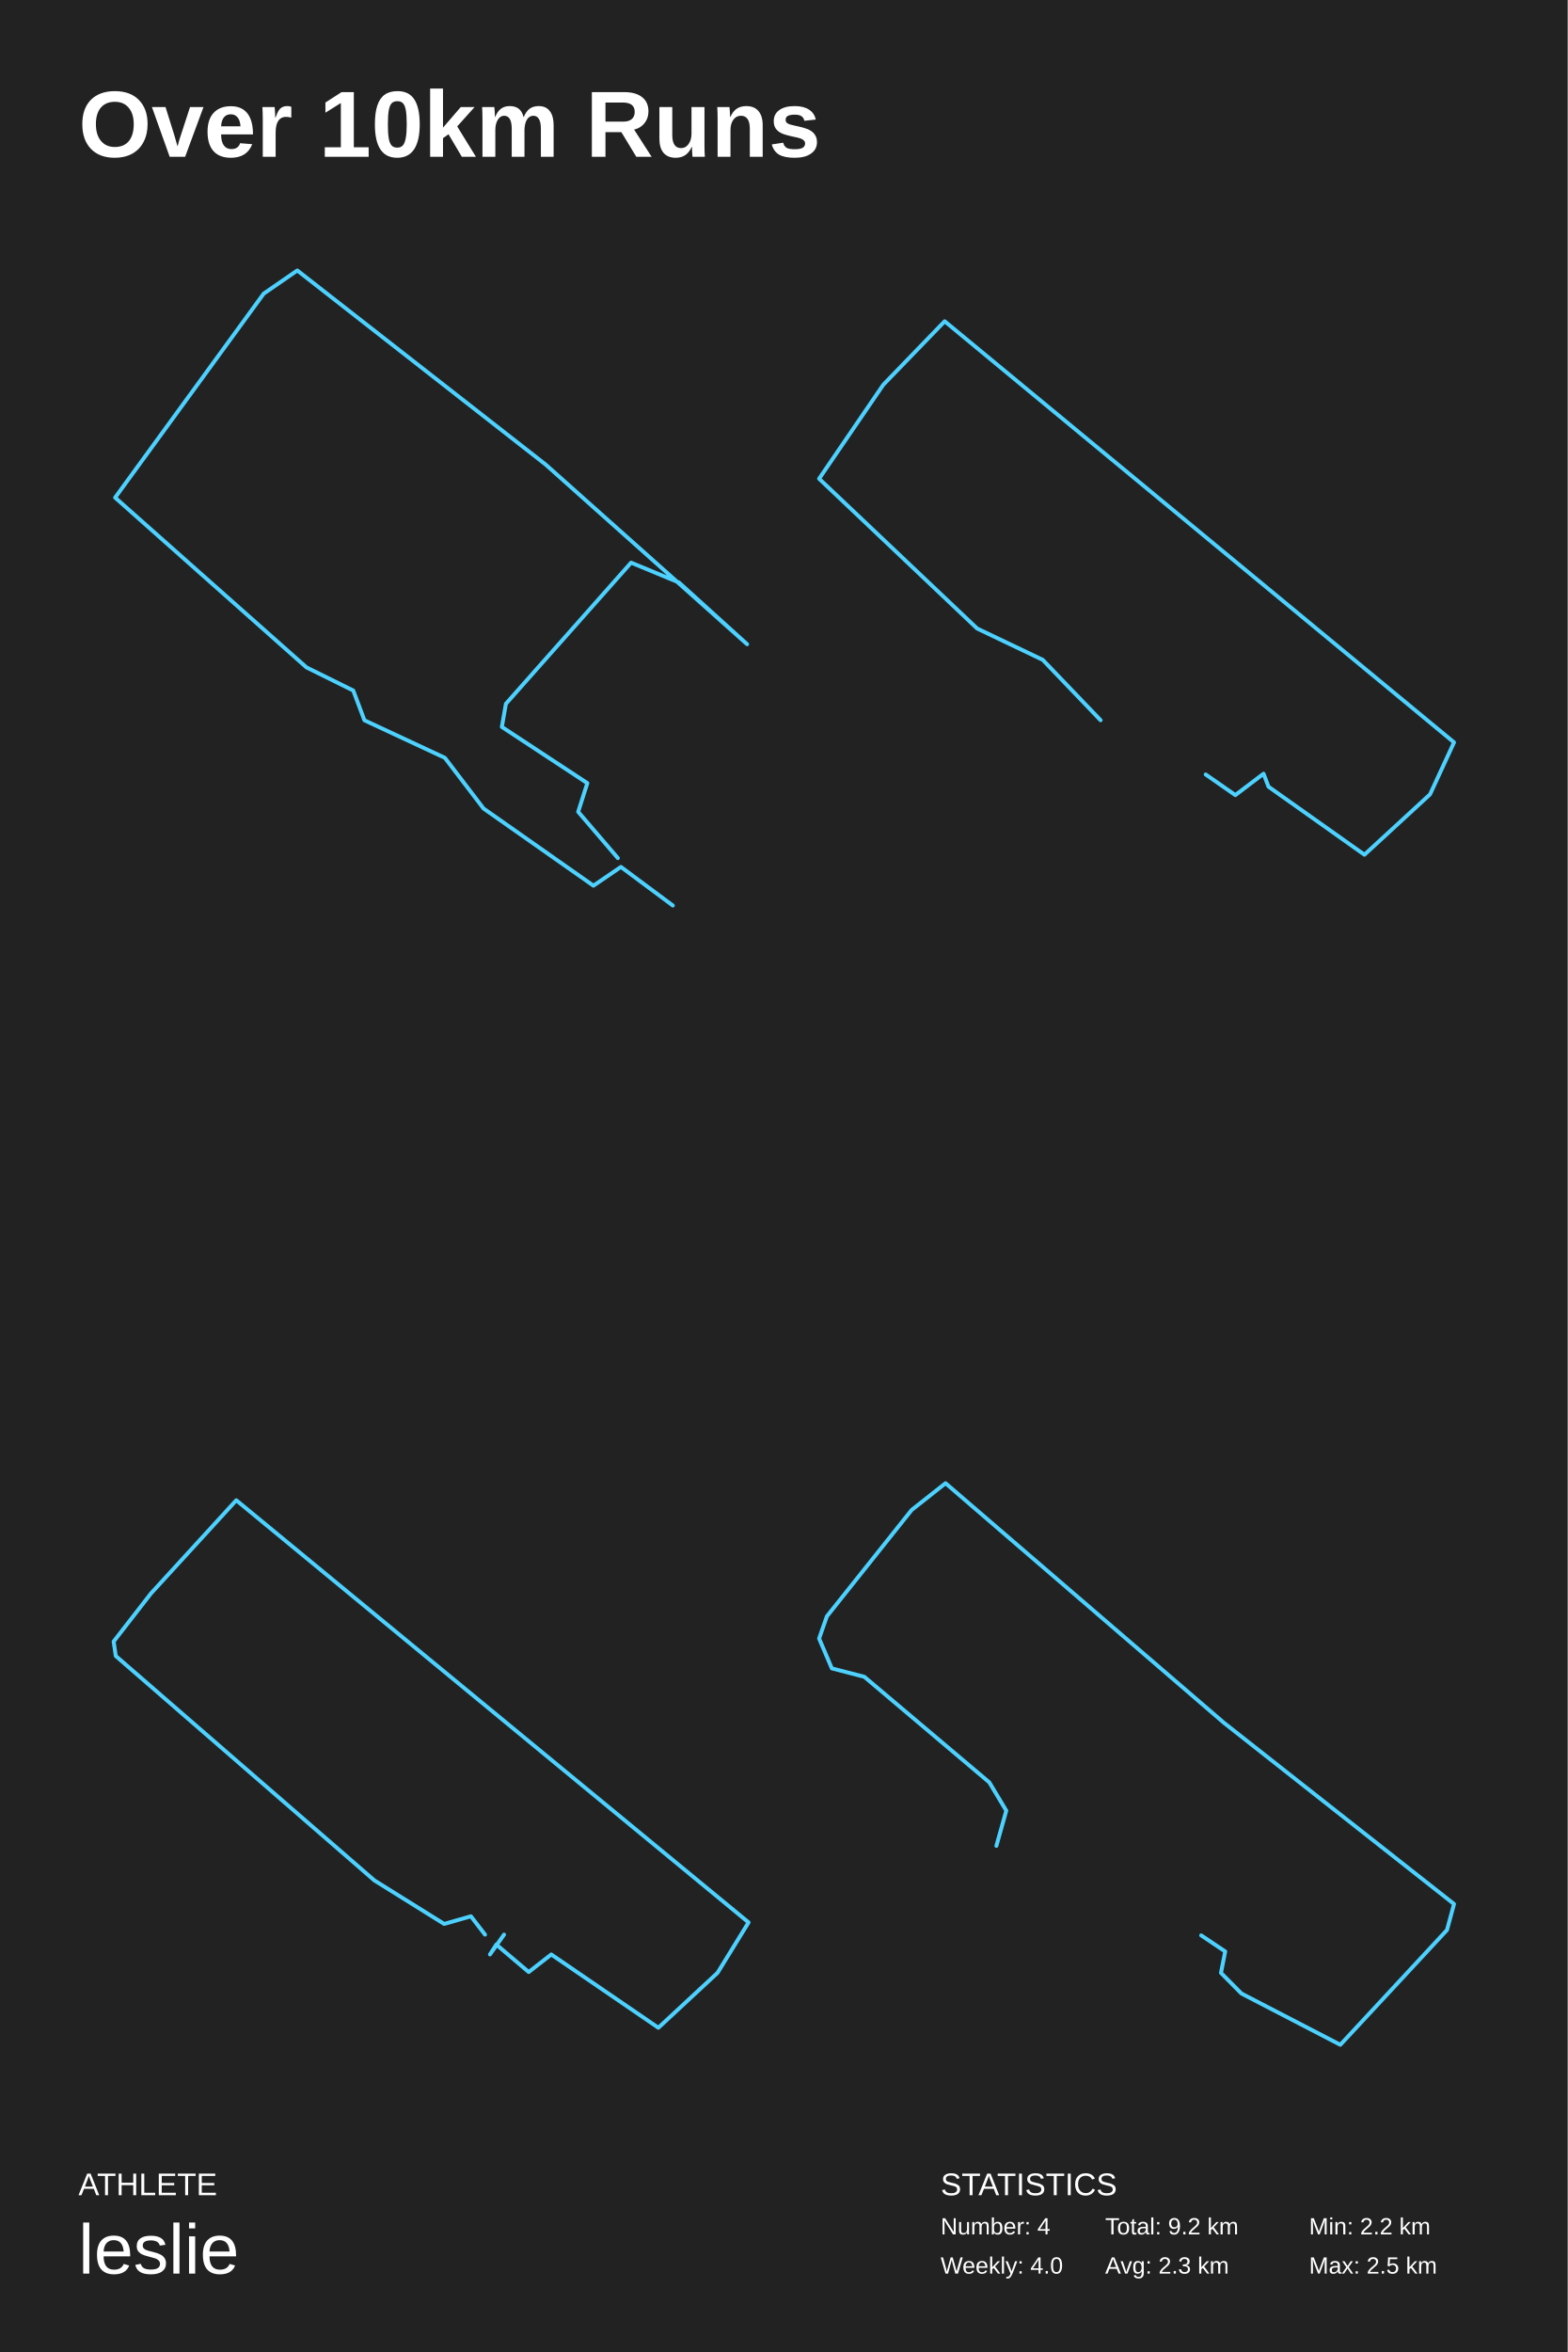
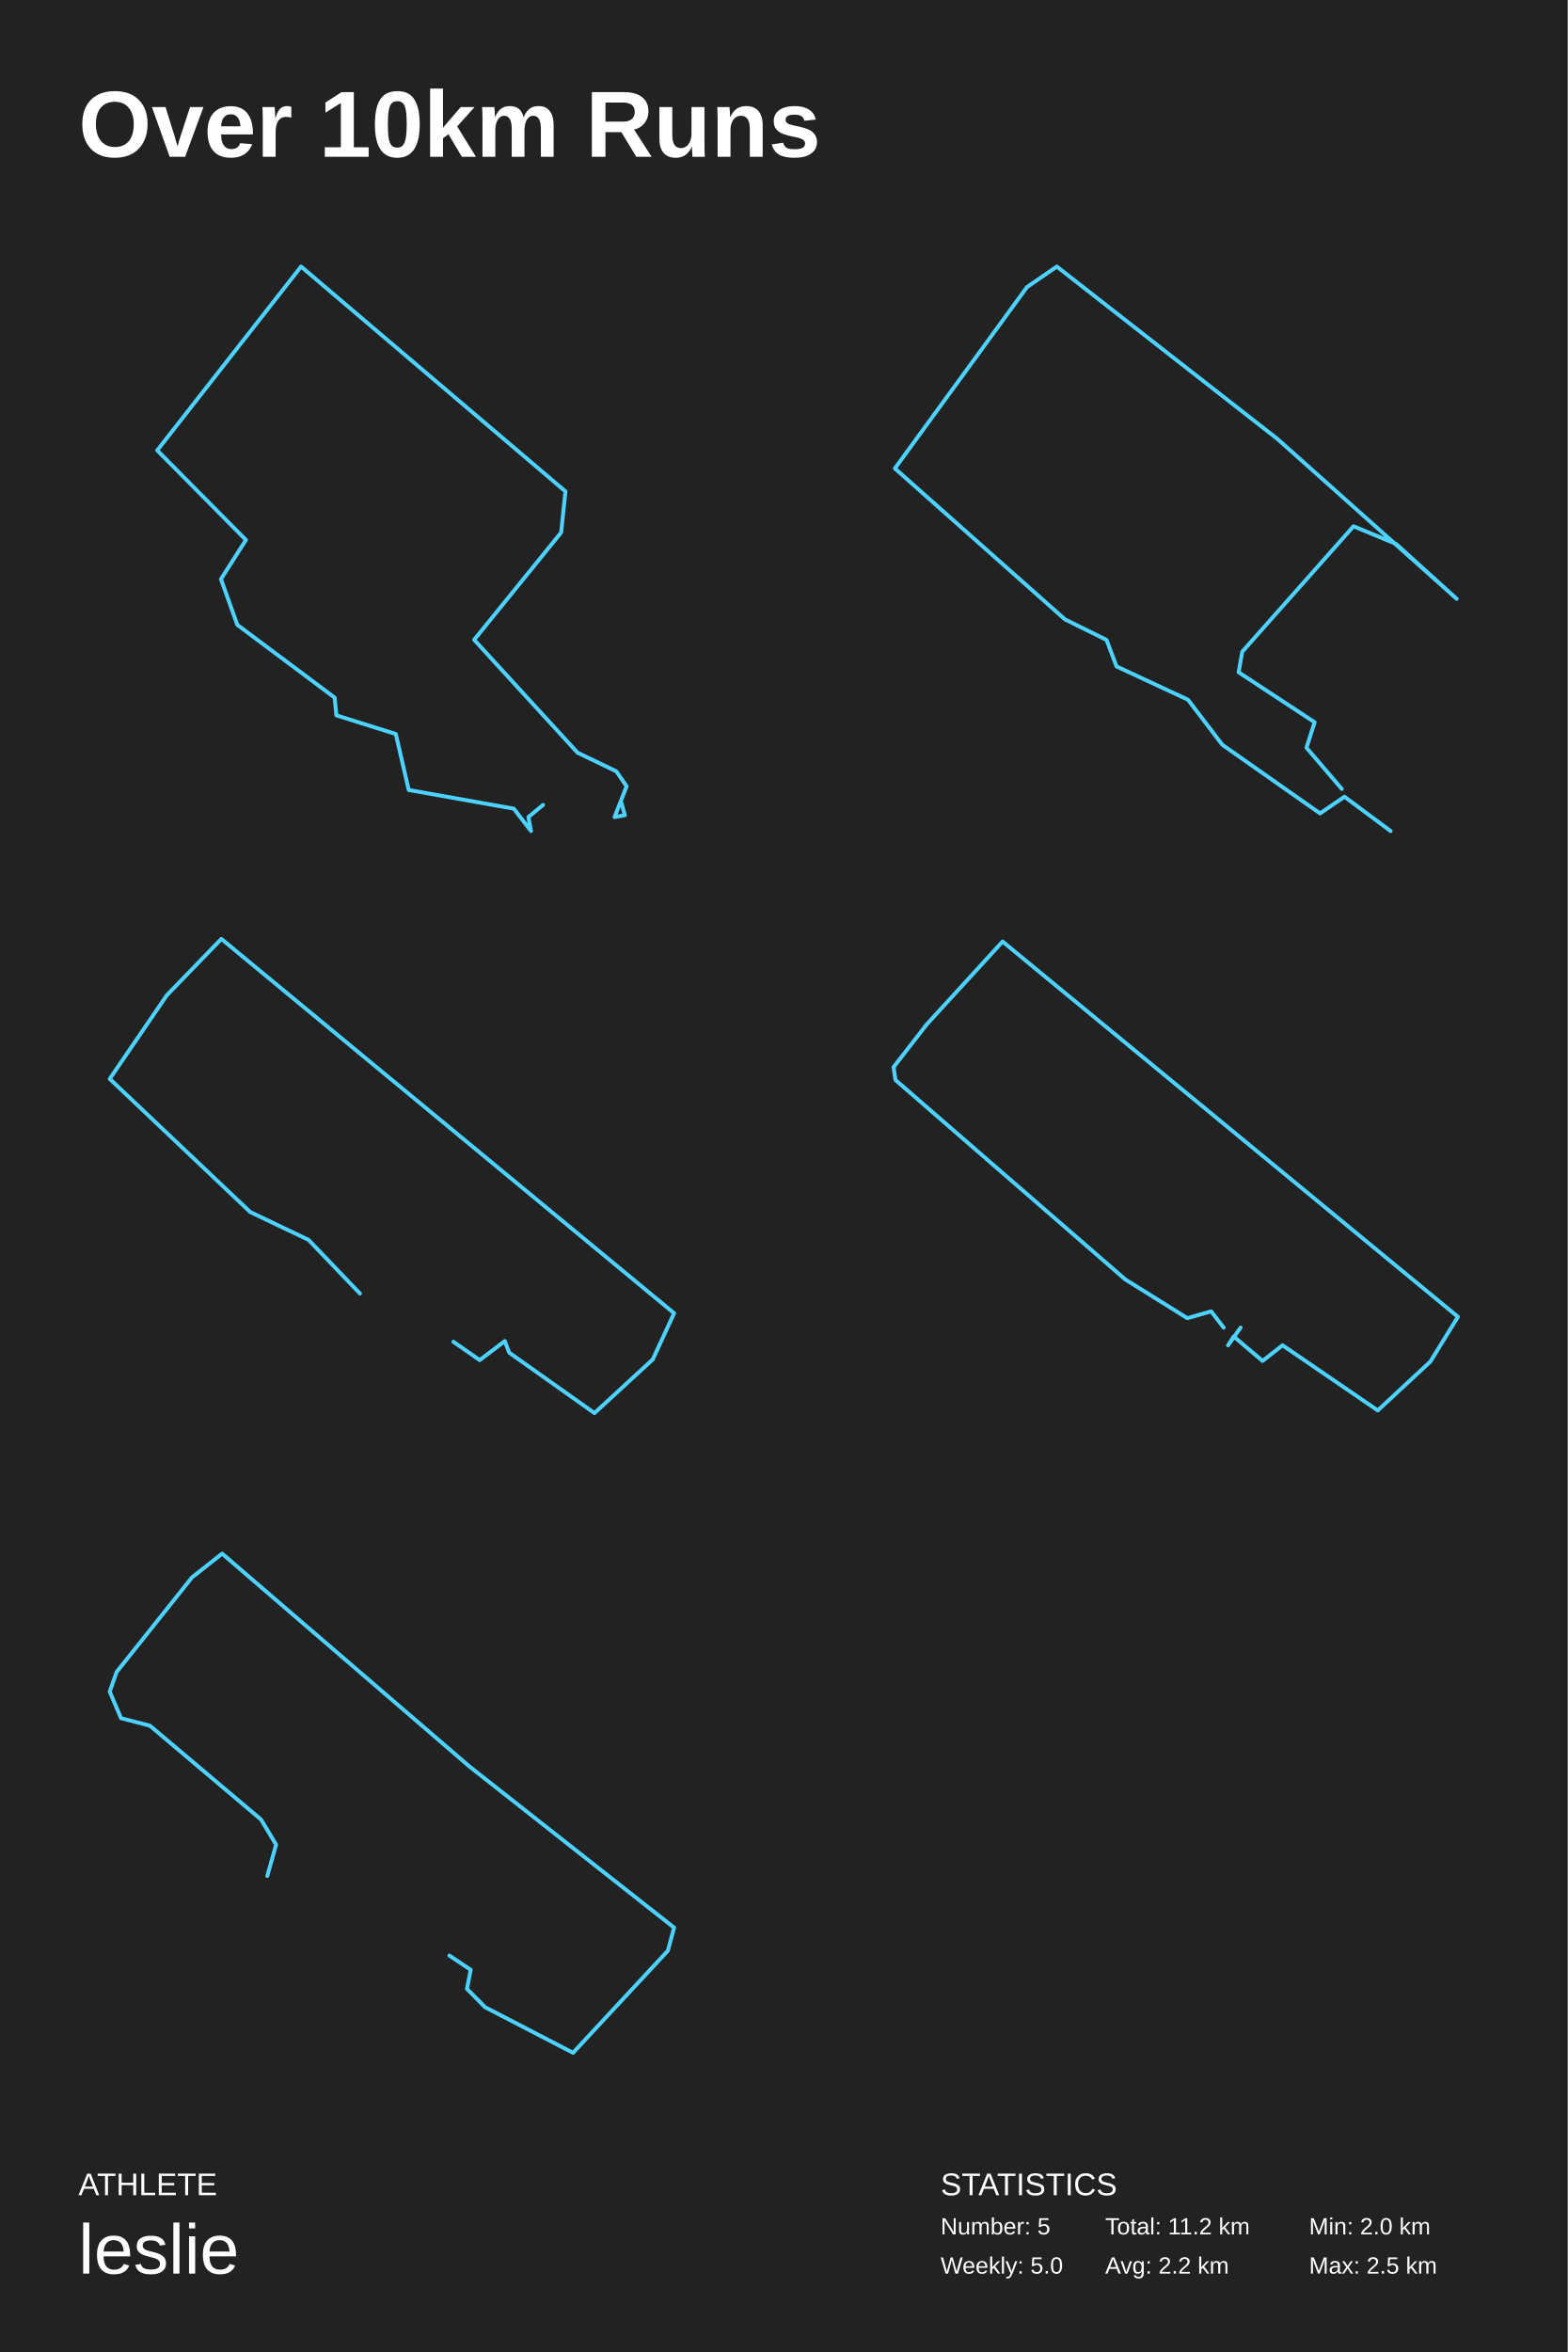
<svg xmlns="http://www.w3.org/2000/svg" baseProfile="full" height="300mm" version="1.1" viewBox="0,0,200,300" width="200mm">
  <defs />
  <rect fill="#222222" height="300" width="200" x="0" y="0" />
  <text fill="#FFFFFF" style="font-size:12px; font-family:Arial; font-weight:bold;" x="10" y="20">Over 10km Runs</text>
  <text fill="#FFFFFF" style="font-size:4px; font-family:Arial" x="10" y="280">ATHLETE</text>
  <text fill="#FFFFFF" style="font-size:9px; font-family:Arial" x="10" y="290">leslie</text>
  <text fill="#FFFFFF" style="font-size:4px; font-family:Arial" x="120" y="280">STATISTICS</text>
-   <text fill="#FFFFFF" style="font-size:3px; font-family:Arial" x="120" y="285">Number: 4</text>
-   <text fill="#FFFFFF" style="font-size:3px; font-family:Arial" x="120" y="290">Weekly: 4.0</text>
-   <text fill="#FFFFFF" style="font-size:3px; font-family:Arial" x="141" y="285">Total: 9.2 km</text>
-   <text fill="#FFFFFF" style="font-size:3px; font-family:Arial" x="141" y="290">Avg: 2.3 km</text>
-   <text fill="#FFFFFF" style="font-size:3px; font-family:Arial" x="167" y="285">Min: 2.2 km</text>
+   <text fill="#FFFFFF" style="font-size:3px; font-family:Arial" x="120" y="285">Number: 5</text>
+   <text fill="#FFFFFF" style="font-size:3px; font-family:Arial" x="120" y="290">Weekly: 5.0</text>
+   <text fill="#FFFFFF" style="font-size:3px; font-family:Arial" x="141" y="285">Total: 11.2 km</text>
+   <text fill="#FFFFFF" style="font-size:3px; font-family:Arial" x="141" y="290">Avg: 2.2 km</text>
+   <text fill="#FFFFFF" style="font-size:3px; font-family:Arial" x="167" y="285">Min: 2.0 km</text>
  <text fill="#FFFFFF" style="font-size:3px; font-family:Arial" x="167" y="290">Max: 2.5 km</text>
-   <polyline fill="none" points="85.836,115.5 79.214,110.578 75.709,112.969 61.687,103.125 56.753,96.657 46.496,91.875 45.068,88.079 39.095,85.125 14.686,63.469 33.642,37.453 37.927,34.5 69.607,59.25 95.314,82.172 86.615,74.297 80.513,71.766 64.543,89.766 64.024,92.719 74.93,99.891 73.761,103.547 78.825,109.453" stroke="#4dd2ff" stroke-linecap="round" stroke-linejoin="round" stroke-width="0.5" />
-   <polyline fill="none" points="140.41,91.864 133.03,84.163 124.66,80.167 104.5,61.061 112.69,49.071 120.52,40.98 185.5,94.691 182.44,101.319 174.07,109.02 161.83,100.345 161.2,98.687 157.6,101.417 153.82,98.785" stroke="#4dd2ff" stroke-linecap="round" stroke-linejoin="round" stroke-width="0.5" />
-   <polyline fill="none" points="61.877,246.762 60.079,244.426 56.663,245.399 47.763,239.849 14.77,211.222 14.5,209.372 19.265,203.238 30.143,191.359 95.5,245.205 91.544,251.631 83.993,258.641 70.328,249.294 67.451,251.534 63.316,248.028 62.507,249.294 64.305,246.762" stroke="#4dd2ff" stroke-linecap="round" stroke-linejoin="round" stroke-width="0.5" />
-   <polyline fill="none" points="127.115,235.442 128.377,230.953 126.214,227.343 110.266,213.876 106.122,212.802 104.5,208.996 105.491,206.166 116.303,192.601 120.628,189.186 156.127,219.731 185.5,242.859 184.599,246.177 170.994,260.814 158.38,254.276 155.767,251.641 156.308,248.909 153.244,246.86" stroke="#4dd2ff" stroke-linecap="round" stroke-linejoin="round" stroke-width="0.5" />
+   <polyline fill="none" points="69.284,102.668 67.416,104.215 67.745,106.0 65.548,103.144 52.143,100.764 50.494,93.623 42.913,91.243 42.693,88.982 30.277,79.7 28.189,73.868 31.376,68.87 20.058,57.445 38.408,34.0 72.14,62.681 71.591,67.918 60.493,81.604 73.679,96.003 78.623,98.384 79.942,100.288 78.403,104.215 79.722,103.977 79.282,102.43" stroke="#4dd2ff" stroke-linecap="round" stroke-linejoin="round" stroke-width="0.5" />
+   <polyline fill="none" points="177.41,106.0 171.524,101.625 168.408,103.75 155.944,95 151.558,89.25 142.441,85 141.171,81.625 135.862,79 114.165,59.75 131.015,36.625 134.824,34.0 162.984,56 185.835,76.375 178.102,69.375 172.678,67.125 158.483,83.125 158.021,85.75 167.715,92.125 166.677,95.375 171.178,100.625" stroke="#4dd2ff" stroke-linecap="round" stroke-linejoin="round" stroke-width="0.5" />
+   <polyline fill="none" points="45.92,164.99 39.36,158.145 31.92,154.593 14.0,137.61 21.28,126.952 28.24,119.76 86.0,167.503 83.28,173.395 75.84,180.24 64.96,172.529 64.4,171.056 61.2,173.482 57.84,171.142" stroke="#4dd2ff" stroke-linecap="round" stroke-linejoin="round" stroke-width="0.5" />
+   <polyline fill="none" points="156.113,169.344 154.515,167.267 151.478,168.133 143.567,163.199 114.24,137.753 114.0,136.109 118.235,130.656 127.905,120.097 186.0,167.96 182.484,173.672 175.771,179.903 163.625,171.595 161.068,173.585 157.392,170.47 156.673,171.595 158.271,169.344" stroke="#4dd2ff" stroke-linecap="round" stroke-linejoin="round" stroke-width="0.5" />
+   <polyline fill="none" points="34.102,239.282 35.224,235.292 33.301,232.082 19.126,220.112 15.442,219.157 14.0,215.774 14.881,213.259 24.492,201.201 28.336,198.165 59.891,225.316 86.0,245.874 85.199,248.824 73.106,261.835 61.893,256.023 59.571,253.681 60.051,251.252 57.328,249.431" stroke="#4dd2ff" stroke-linecap="round" stroke-linejoin="round" stroke-width="0.5" />
</svg>
